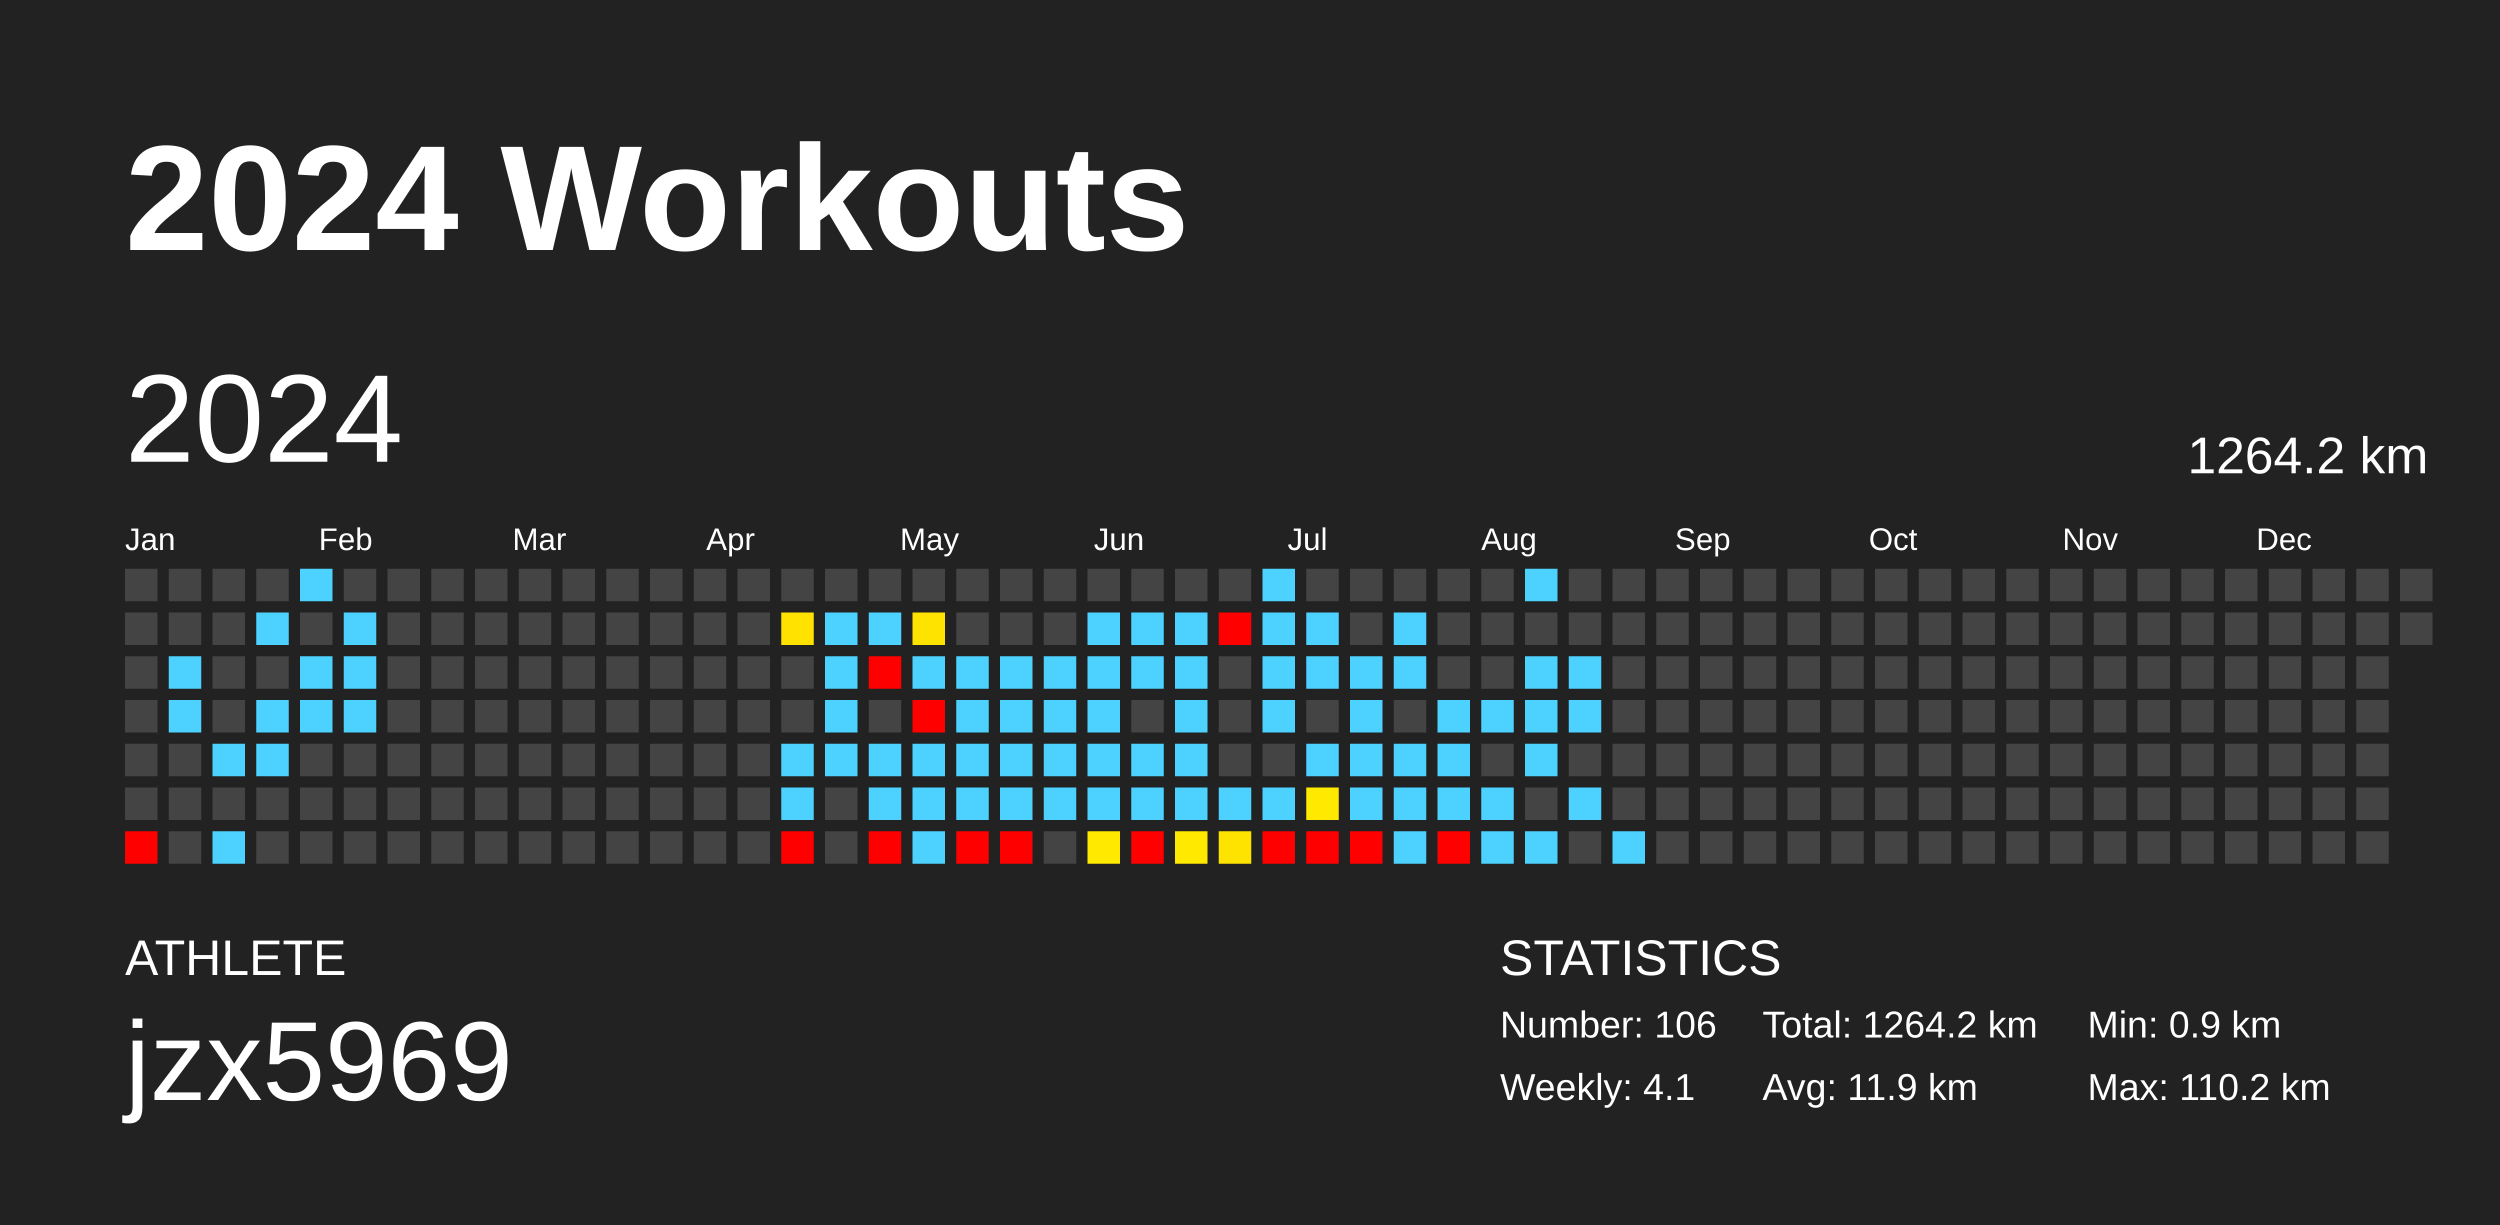
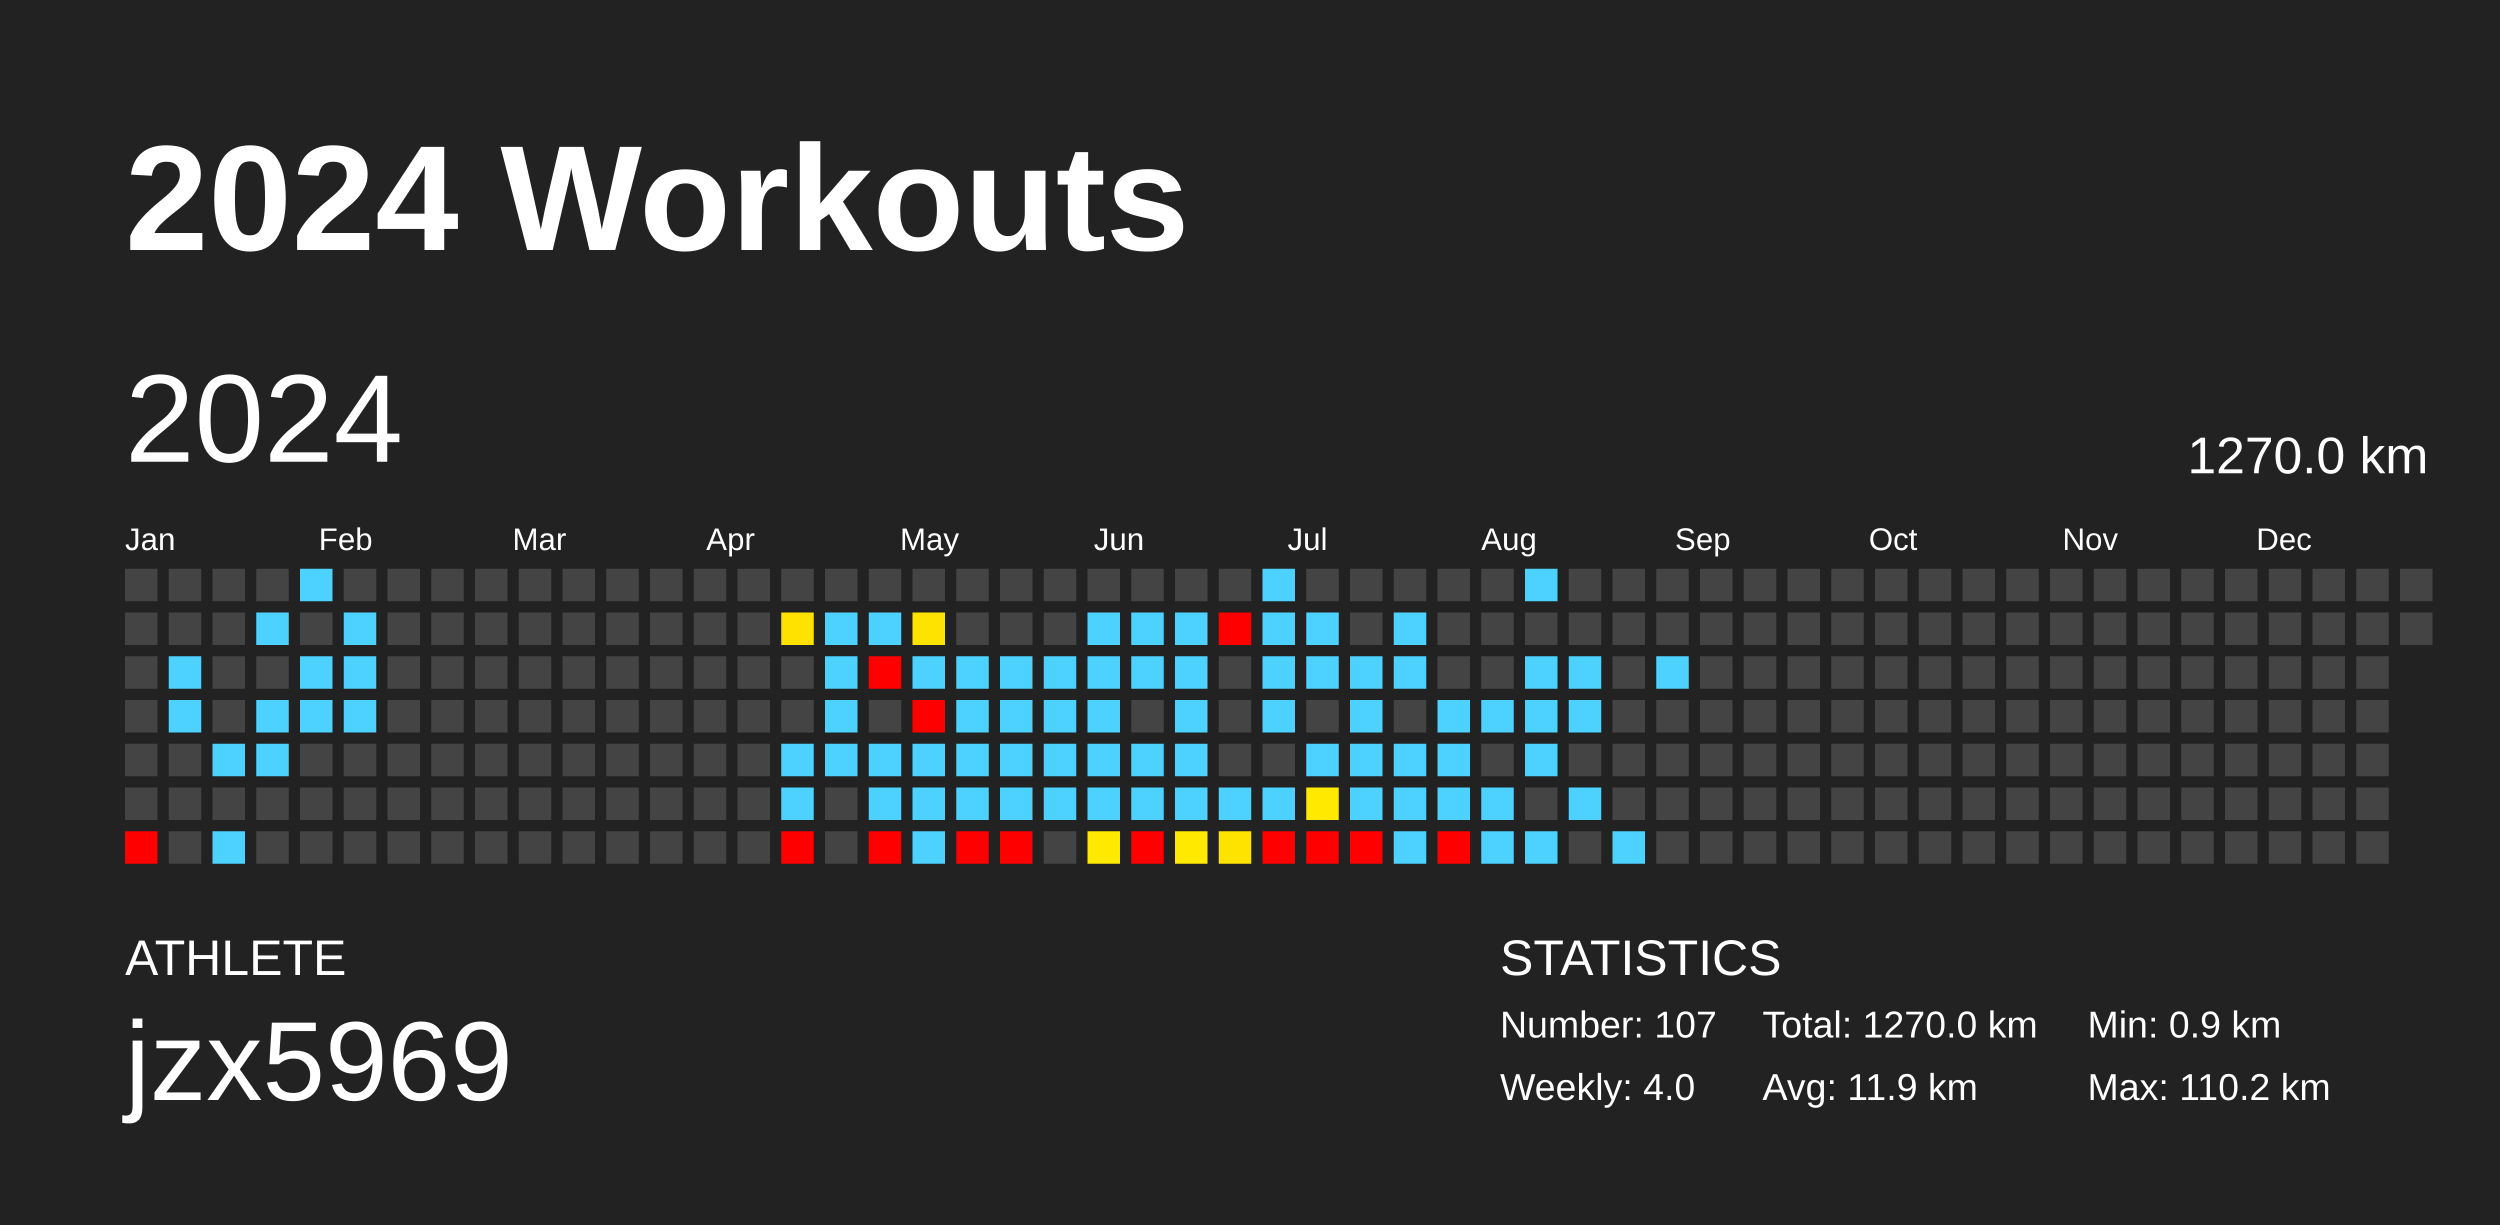
<svg xmlns="http://www.w3.org/2000/svg" baseProfile="full" height="98mm" version="1.1" viewBox="0,0,200,98" width="200mm">
  <defs />
  <rect fill="#222222" height="98" width="200" x="0" y="0" />
  <text fill="#FFFFFF" style="font-size:12px; font-family:Arial; font-weight:bold;" x="10" y="20">2024 Workouts</text>
  <text fill="#FFFFFF" style="font-size:4px; font-family:Arial" x="10" y="78">ATHLETE</text>
  <text fill="#FFFFFF" style="font-size:9px; font-family:Arial" x="10" y="88">jzx5969</text>
  <text fill="#FFFFFF" style="font-size:4px; font-family:Arial" x="120" y="78">STATISTICS</text>
-   <text fill="#FFFFFF" style="font-size:3px; font-family:Arial" x="120" y="83">Number: 106</text>
-   <text fill="#FFFFFF" style="font-size:3px; font-family:Arial" x="120" y="88">Weekly: 4.1</text>
-   <text fill="#FFFFFF" style="font-size:3px; font-family:Arial" x="141" y="83">Total: 1264.2 km</text>
+   <text fill="#FFFFFF" style="font-size:3px; font-family:Arial" x="120" y="83">Number: 107</text>
+   <text fill="#FFFFFF" style="font-size:3px; font-family:Arial" x="120" y="88">Weekly: 4.0</text>
+   <text fill="#FFFFFF" style="font-size:3px; font-family:Arial" x="141" y="83">Total: 1270.0 km</text>
  <text fill="#FFFFFF" style="font-size:3px; font-family:Arial" x="141" y="88">Avg: 11.9 km</text>
  <text fill="#FFFFFF" style="font-size:3px; font-family:Arial" x="167" y="83">Min: 0.9 km</text>
  <text fill="#FFFFFF" style="font-size:3px; font-family:Arial" x="167" y="88">Max: 110.2 km</text>
  <text dominant-baseline="hanging" fill="#FFFFFF" style="font-size:10.0px; font-family:Arial;" x="10" y="30">2024</text>
-   <text dominant-baseline="hanging" fill="#FFFFFF" style="font-size:4.125px; font-family:Arial;" x="175" y="35">1264.2 km</text>
+   <text dominant-baseline="hanging" fill="#FFFFFF" style="font-size:4.125px; font-family:Arial;" x="175" y="35">1270.0 km</text>
  <text fill="#FFFFFF" style="font-size:2.5px; font-family:Arial" x="10.0" y="44">Jan</text>
  <text fill="#FFFFFF" style="font-size:2.5px; font-family:Arial" x="25.5" y="44">Feb</text>
  <text fill="#FFFFFF" style="font-size:2.5px; font-family:Arial" x="41.0" y="44">Mar</text>
  <text fill="#FFFFFF" style="font-size:2.5px; font-family:Arial" x="56.5" y="44">Apr</text>
  <text fill="#FFFFFF" style="font-size:2.5px; font-family:Arial" x="72.0" y="44">May</text>
  <text fill="#FFFFFF" style="font-size:2.5px; font-family:Arial" x="87.5" y="44">Jun</text>
  <text fill="#FFFFFF" style="font-size:2.5px; font-family:Arial" x="103.0" y="44">Jul</text>
  <text fill="#FFFFFF" style="font-size:2.5px; font-family:Arial" x="118.5" y="44">Aug</text>
  <text fill="#FFFFFF" style="font-size:2.5px; font-family:Arial" x="134.0" y="44">Sep</text>
  <text fill="#FFFFFF" style="font-size:2.5px; font-family:Arial" x="149.5" y="44">Oct</text>
  <text fill="#FFFFFF" style="font-size:2.5px; font-family:Arial" x="165.0" y="44">Nov</text>
  <text fill="#FFFFFF" style="font-size:2.5px; font-family:Arial" x="180.5" y="44">Dec</text>
  <rect fill="#444444" height="2.6" width="2.6" x="10.0" y="45.5" />
  <rect fill="#444444" height="2.6" width="2.6" x="10.0" y="49.0" />
  <rect fill="#444444" height="2.6" width="2.6" x="10.0" y="52.5" />
  <rect fill="#444444" height="2.6" width="2.6" x="10.0" y="56.0" />
  <rect fill="#444444" height="2.6" width="2.6" x="10.0" y="59.5" />
  <rect fill="#444444" height="2.6" width="2.6" x="10.0" y="63.0" />
  <rect fill="red" height="2.6" width="2.6" x="10.0" y="66.5" />
  <rect fill="#444444" height="2.6" width="2.6" x="13.5" y="45.5" />
  <rect fill="#444444" height="2.6" width="2.6" x="13.5" y="49.0" />
  <rect fill="#4dd2ff" height="2.6" width="2.6" x="13.5" y="52.5" />
  <rect fill="#4dd2ff" height="2.6" width="2.6" x="13.5" y="56.0" />
  <rect fill="#444444" height="2.6" width="2.6" x="13.5" y="59.5" />
  <rect fill="#444444" height="2.6" width="2.6" x="13.5" y="63.0" />
  <rect fill="#444444" height="2.6" width="2.6" x="13.5" y="66.5" />
  <rect fill="#444444" height="2.6" width="2.6" x="17.0" y="45.5" />
  <rect fill="#444444" height="2.6" width="2.6" x="17.0" y="49.0" />
  <rect fill="#444444" height="2.6" width="2.6" x="17.0" y="52.5" />
  <rect fill="#444444" height="2.6" width="2.6" x="17.0" y="56.0" />
  <rect fill="#4dd2ff" height="2.6" width="2.6" x="17.0" y="59.5" />
  <rect fill="#444444" height="2.6" width="2.6" x="17.0" y="63.0" />
  <rect fill="#4dd2ff" height="2.6" width="2.6" x="17.0" y="66.5" />
  <rect fill="#444444" height="2.6" width="2.6" x="20.5" y="45.5" />
  <rect fill="#4dd2ff" height="2.6" width="2.6" x="20.5" y="49.0" />
  <rect fill="#444444" height="2.6" width="2.6" x="20.5" y="52.5" />
  <rect fill="#4dd2ff" height="2.6" width="2.6" x="20.5" y="56.0" />
  <rect fill="#4dd2ff" height="2.6" width="2.6" x="20.5" y="59.5" />
  <rect fill="#444444" height="2.6" width="2.6" x="20.5" y="63.0" />
  <rect fill="#444444" height="2.6" width="2.6" x="20.5" y="66.5" />
  <rect fill="#4dd2ff" height="2.6" width="2.6" x="24.0" y="45.5" />
  <rect fill="#444444" height="2.6" width="2.6" x="24.0" y="49.0" />
  <rect fill="#4dd2ff" height="2.6" width="2.6" x="24.0" y="52.5" />
  <rect fill="#4dd2ff" height="2.6" width="2.6" x="24.0" y="56.0" />
  <rect fill="#444444" height="2.6" width="2.6" x="24.0" y="59.5" />
  <rect fill="#444444" height="2.6" width="2.6" x="24.0" y="63.0" />
  <rect fill="#444444" height="2.6" width="2.6" x="24.0" y="66.5" />
  <rect fill="#444444" height="2.6" width="2.6" x="27.5" y="45.5" />
  <rect fill="#4dd2ff" height="2.6" width="2.6" x="27.5" y="49.0" />
  <rect fill="#4dd2ff" height="2.6" width="2.6" x="27.5" y="52.5" />
  <rect fill="#4dd2ff" height="2.6" width="2.6" x="27.5" y="56.0" />
  <rect fill="#444444" height="2.6" width="2.6" x="27.5" y="59.5" />
  <rect fill="#444444" height="2.6" width="2.6" x="27.5" y="63.0" />
  <rect fill="#444444" height="2.6" width="2.6" x="27.5" y="66.5" />
  <rect fill="#444444" height="2.6" width="2.6" x="31.0" y="45.5" />
  <rect fill="#444444" height="2.6" width="2.6" x="31.0" y="49.0" />
  <rect fill="#444444" height="2.6" width="2.6" x="31.0" y="52.5" />
  <rect fill="#444444" height="2.6" width="2.6" x="31.0" y="56.0" />
  <rect fill="#444444" height="2.6" width="2.6" x="31.0" y="59.5" />
  <rect fill="#444444" height="2.6" width="2.6" x="31.0" y="63.0" />
  <rect fill="#444444" height="2.6" width="2.6" x="31.0" y="66.5" />
  <rect fill="#444444" height="2.6" width="2.6" x="34.5" y="45.5" />
  <rect fill="#444444" height="2.6" width="2.6" x="34.5" y="49.0" />
  <rect fill="#444444" height="2.6" width="2.6" x="34.5" y="52.5" />
  <rect fill="#444444" height="2.6" width="2.6" x="34.5" y="56.0" />
  <rect fill="#444444" height="2.6" width="2.6" x="34.5" y="59.5" />
  <rect fill="#444444" height="2.6" width="2.6" x="34.5" y="63.0" />
  <rect fill="#444444" height="2.6" width="2.6" x="34.5" y="66.5" />
  <rect fill="#444444" height="2.6" width="2.6" x="38.0" y="45.5" />
  <rect fill="#444444" height="2.6" width="2.6" x="38.0" y="49.0" />
  <rect fill="#444444" height="2.6" width="2.6" x="38.0" y="52.5" />
  <rect fill="#444444" height="2.6" width="2.6" x="38.0" y="56.0" />
  <rect fill="#444444" height="2.6" width="2.6" x="38.0" y="59.5" />
  <rect fill="#444444" height="2.6" width="2.6" x="38.0" y="63.0" />
  <rect fill="#444444" height="2.6" width="2.6" x="38.0" y="66.5" />
  <rect fill="#444444" height="2.6" width="2.6" x="41.5" y="45.5" />
  <rect fill="#444444" height="2.6" width="2.6" x="41.5" y="49.0" />
  <rect fill="#444444" height="2.6" width="2.6" x="41.5" y="52.5" />
  <rect fill="#444444" height="2.6" width="2.6" x="41.5" y="56.0" />
  <rect fill="#444444" height="2.6" width="2.6" x="41.5" y="59.5" />
  <rect fill="#444444" height="2.6" width="2.6" x="41.5" y="63.0" />
  <rect fill="#444444" height="2.6" width="2.6" x="41.5" y="66.5" />
  <rect fill="#444444" height="2.6" width="2.6" x="45.0" y="45.5" />
  <rect fill="#444444" height="2.6" width="2.6" x="45.0" y="49.0" />
  <rect fill="#444444" height="2.6" width="2.6" x="45.0" y="52.5" />
  <rect fill="#444444" height="2.6" width="2.6" x="45.0" y="56.0" />
  <rect fill="#444444" height="2.6" width="2.6" x="45.0" y="59.5" />
  <rect fill="#444444" height="2.6" width="2.6" x="45.0" y="63.0" />
  <rect fill="#444444" height="2.6" width="2.6" x="45.0" y="66.5" />
  <rect fill="#444444" height="2.6" width="2.6" x="48.5" y="45.5" />
  <rect fill="#444444" height="2.6" width="2.6" x="48.5" y="49.0" />
  <rect fill="#444444" height="2.6" width="2.6" x="48.5" y="52.5" />
  <rect fill="#444444" height="2.6" width="2.6" x="48.5" y="56.0" />
  <rect fill="#444444" height="2.6" width="2.6" x="48.5" y="59.5" />
  <rect fill="#444444" height="2.6" width="2.6" x="48.5" y="63.0" />
  <rect fill="#444444" height="2.6" width="2.6" x="48.5" y="66.5" />
  <rect fill="#444444" height="2.6" width="2.6" x="52.0" y="45.5" />
  <rect fill="#444444" height="2.6" width="2.6" x="52.0" y="49.0" />
  <rect fill="#444444" height="2.6" width="2.6" x="52.0" y="52.5" />
  <rect fill="#444444" height="2.6" width="2.6" x="52.0" y="56.0" />
  <rect fill="#444444" height="2.6" width="2.6" x="52.0" y="59.5" />
  <rect fill="#444444" height="2.6" width="2.6" x="52.0" y="63.0" />
  <rect fill="#444444" height="2.6" width="2.6" x="52.0" y="66.5" />
  <rect fill="#444444" height="2.6" width="2.6" x="55.5" y="45.5" />
  <rect fill="#444444" height="2.6" width="2.6" x="55.5" y="49.0" />
  <rect fill="#444444" height="2.6" width="2.6" x="55.5" y="52.5" />
  <rect fill="#444444" height="2.6" width="2.6" x="55.5" y="56.0" />
  <rect fill="#444444" height="2.6" width="2.6" x="55.5" y="59.5" />
  <rect fill="#444444" height="2.6" width="2.6" x="55.5" y="63.0" />
  <rect fill="#444444" height="2.6" width="2.6" x="55.5" y="66.5" />
  <rect fill="#444444" height="2.6" width="2.6" x="59.0" y="45.5" />
  <rect fill="#444444" height="2.6" width="2.6" x="59.0" y="49.0" />
  <rect fill="#444444" height="2.6" width="2.6" x="59.0" y="52.5" />
  <rect fill="#444444" height="2.6" width="2.6" x="59.0" y="56.0" />
  <rect fill="#444444" height="2.6" width="2.6" x="59.0" y="59.5" />
  <rect fill="#444444" height="2.6" width="2.6" x="59.0" y="63.0" />
  <rect fill="#444444" height="2.6" width="2.6" x="59.0" y="66.5" />
  <rect fill="#444444" height="2.6" width="2.6" x="62.5" y="45.5" />
  <rect fill="#ffe200" height="2.6" width="2.6" x="62.5" y="49.0" />
  <rect fill="#444444" height="2.6" width="2.6" x="62.5" y="52.5" />
  <rect fill="#444444" height="2.6" width="2.6" x="62.5" y="56.0" />
  <rect fill="#4dd2ff" height="2.6" width="2.6" x="62.5" y="59.5" />
  <rect fill="#4dd2ff" height="2.6" width="2.6" x="62.5" y="63.0" />
  <rect fill="red" height="2.6" width="2.6" x="62.5" y="66.5" />
  <rect fill="#444444" height="2.6" width="2.6" x="66.0" y="45.5" />
  <rect fill="#4dd2ff" height="2.6" width="2.6" x="66.0" y="49.0" />
  <rect fill="#4dd2ff" height="2.6" width="2.6" x="66.0" y="52.5" />
  <rect fill="#4dd2ff" height="2.6" width="2.6" x="66.0" y="56.0" />
  <rect fill="#4dd2ff" height="2.6" width="2.6" x="66.0" y="59.5" />
  <rect fill="#444444" height="2.6" width="2.6" x="66.0" y="63.0" />
  <rect fill="#444444" height="2.6" width="2.6" x="66.0" y="66.5" />
  <rect fill="#444444" height="2.6" width="2.6" x="69.5" y="45.5" />
  <rect fill="#4dd2ff" height="2.6" width="2.6" x="69.5" y="49.0" />
  <rect fill="red" height="2.6" width="2.6" x="69.5" y="52.5" />
  <rect fill="#444444" height="2.6" width="2.6" x="69.5" y="56.0" />
  <rect fill="#4dd2ff" height="2.6" width="2.6" x="69.5" y="59.5" />
  <rect fill="#4dd2ff" height="2.6" width="2.6" x="69.5" y="63.0" />
  <rect fill="red" height="2.6" width="2.6" x="69.5" y="66.5" />
  <rect fill="#444444" height="2.6" width="2.6" x="73.0" y="45.5" />
  <rect fill="#ffe300" height="2.6" width="2.6" x="73.0" y="49.0" />
  <rect fill="#4dd2ff" height="2.6" width="2.6" x="73.0" y="52.5" />
  <rect fill="red" height="2.6" width="2.6" x="73.0" y="56.0" />
  <rect fill="#4dd2ff" height="2.6" width="2.6" x="73.0" y="59.5" />
  <rect fill="#4dd2ff" height="2.6" width="2.6" x="73.0" y="63.0" />
  <rect fill="#4dd2ff" height="2.6" width="2.6" x="73.0" y="66.5" />
  <rect fill="#444444" height="2.6" width="2.6" x="76.5" y="45.5" />
  <rect fill="#444444" height="2.6" width="2.6" x="76.5" y="49.0" />
  <rect fill="#4dd2ff" height="2.6" width="2.6" x="76.5" y="52.5" />
  <rect fill="#4dd2ff" height="2.6" width="2.6" x="76.5" y="56.0" />
  <rect fill="#4dd2ff" height="2.6" width="2.6" x="76.5" y="59.5" />
  <rect fill="#4dd2ff" height="2.6" width="2.6" x="76.5" y="63.0" />
  <rect fill="red" height="2.6" width="2.6" x="76.5" y="66.5" />
  <rect fill="#444444" height="2.6" width="2.6" x="80.0" y="45.5" />
  <rect fill="#444444" height="2.6" width="2.6" x="80.0" y="49.0" />
  <rect fill="#4dd2ff" height="2.6" width="2.6" x="80.0" y="52.5" />
  <rect fill="#4dd2ff" height="2.6" width="2.6" x="80.0" y="56.0" />
  <rect fill="#4dd2ff" height="2.6" width="2.6" x="80.0" y="59.5" />
  <rect fill="#4dd2ff" height="2.6" width="2.6" x="80.0" y="63.0" />
  <rect fill="red" height="2.6" width="2.6" x="80.0" y="66.5" />
  <rect fill="#444444" height="2.6" width="2.6" x="83.5" y="45.5" />
  <rect fill="#444444" height="2.6" width="2.6" x="83.5" y="49.0" />
  <rect fill="#4dd2ff" height="2.6" width="2.6" x="83.5" y="52.5" />
  <rect fill="#4dd2ff" height="2.6" width="2.6" x="83.5" y="56.0" />
  <rect fill="#4dd2ff" height="2.6" width="2.6" x="83.5" y="59.5" />
  <rect fill="#4dd2ff" height="2.6" width="2.6" x="83.5" y="63.0" />
  <rect fill="#444444" height="2.6" width="2.6" x="83.5" y="66.5" />
  <rect fill="#444444" height="2.6" width="2.6" x="87.0" y="45.5" />
  <rect fill="#4dd2ff" height="2.6" width="2.6" x="87.0" y="49.0" />
  <rect fill="#4dd2ff" height="2.6" width="2.6" x="87.0" y="52.5" />
  <rect fill="#4dd2ff" height="2.6" width="2.6" x="87.0" y="56.0" />
  <rect fill="#4dd2ff" height="2.6" width="2.6" x="87.0" y="59.5" />
  <rect fill="#4dd2ff" height="2.6" width="2.6" x="87.0" y="63.0" />
  <rect fill="#ffe900" height="2.6" width="2.6" x="87.0" y="66.5" />
  <rect fill="#444444" height="2.6" width="2.6" x="90.5" y="45.5" />
  <rect fill="#4dd2ff" height="2.6" width="2.6" x="90.5" y="49.0" />
  <rect fill="#4dd2ff" height="2.6" width="2.6" x="90.5" y="52.5" />
  <rect fill="#444444" height="2.6" width="2.6" x="90.5" y="56.0" />
  <rect fill="#4dd2ff" height="2.6" width="2.6" x="90.5" y="59.5" />
  <rect fill="#4dd2ff" height="2.6" width="2.6" x="90.5" y="63.0" />
  <rect fill="red" height="2.6" width="2.6" x="90.5" y="66.5" />
  <rect fill="#444444" height="2.6" width="2.6" x="94.0" y="45.5" />
  <rect fill="#4dd2ff" height="2.6" width="2.6" x="94.0" y="49.0" />
  <rect fill="#4dd2ff" height="2.6" width="2.6" x="94.0" y="52.5" />
  <rect fill="#4dd2ff" height="2.6" width="2.6" x="94.0" y="56.0" />
  <rect fill="#4dd2ff" height="2.6" width="2.6" x="94.0" y="59.5" />
  <rect fill="#4dd2ff" height="2.6" width="2.6" x="94.0" y="63.0" />
  <rect fill="#ffe900" height="2.6" width="2.6" x="94.0" y="66.5" />
  <rect fill="#444444" height="2.6" width="2.6" x="97.5" y="45.5" />
  <rect fill="red" height="2.6" width="2.6" x="97.5" y="49.0" />
  <rect fill="#444444" height="2.6" width="2.6" x="97.5" y="52.5" />
  <rect fill="#444444" height="2.6" width="2.6" x="97.5" y="56.0" />
  <rect fill="#444444" height="2.6" width="2.6" x="97.5" y="59.5" />
  <rect fill="#4dd2ff" height="2.6" width="2.6" x="97.5" y="63.0" />
  <rect fill="#ffe300" height="2.6" width="2.6" x="97.5" y="66.5" />
  <rect fill="#4dd2ff" height="2.6" width="2.6" x="101.0" y="45.5" />
  <rect fill="#4dd2ff" height="2.6" width="2.6" x="101.0" y="49.0" />
  <rect fill="#4dd2ff" height="2.6" width="2.6" x="101.0" y="52.5" />
  <rect fill="#4dd2ff" height="2.6" width="2.6" x="101.0" y="56.0" />
  <rect fill="#444444" height="2.6" width="2.6" x="101.0" y="59.5" />
  <rect fill="#4dd2ff" height="2.6" width="2.6" x="101.0" y="63.0" />
  <rect fill="red" height="2.6" width="2.6" x="101.0" y="66.5" />
  <rect fill="#444444" height="2.6" width="2.6" x="104.5" y="45.5" />
  <rect fill="#4dd2ff" height="2.6" width="2.6" x="104.5" y="49.0" />
  <rect fill="#4dd2ff" height="2.6" width="2.6" x="104.5" y="52.5" />
  <rect fill="#444444" height="2.6" width="2.6" x="104.5" y="56.0" />
  <rect fill="#4dd2ff" height="2.6" width="2.6" x="104.5" y="59.5" />
  <rect fill="#ffe900" height="2.6" width="2.6" x="104.5" y="63.0" />
  <rect fill="red" height="2.6" width="2.6" x="104.5" y="66.5" />
  <rect fill="#444444" height="2.6" width="2.6" x="108.0" y="45.5" />
  <rect fill="#444444" height="2.6" width="2.6" x="108.0" y="49.0" />
  <rect fill="#4dd2ff" height="2.6" width="2.6" x="108.0" y="52.5" />
  <rect fill="#4dd2ff" height="2.6" width="2.6" x="108.0" y="56.0" />
  <rect fill="#4dd2ff" height="2.6" width="2.6" x="108.0" y="59.5" />
  <rect fill="#4dd2ff" height="2.6" width="2.6" x="108.0" y="63.0" />
  <rect fill="red" height="2.6" width="2.6" x="108.0" y="66.5" />
  <rect fill="#444444" height="2.6" width="2.6" x="111.5" y="45.5" />
  <rect fill="#4dd2ff" height="2.6" width="2.6" x="111.5" y="49.0" />
  <rect fill="#4dd2ff" height="2.6" width="2.6" x="111.5" y="52.5" />
  <rect fill="#444444" height="2.6" width="2.6" x="111.5" y="56.0" />
  <rect fill="#4dd2ff" height="2.6" width="2.6" x="111.5" y="59.5" />
  <rect fill="#4dd2ff" height="2.6" width="2.6" x="111.5" y="63.0" />
  <rect fill="#4dd2ff" height="2.6" width="2.6" x="111.5" y="66.5" />
  <rect fill="#444444" height="2.6" width="2.6" x="115.0" y="45.5" />
  <rect fill="#444444" height="2.6" width="2.6" x="115.0" y="49.0" />
  <rect fill="#444444" height="2.6" width="2.6" x="115.0" y="52.5" />
  <rect fill="#4dd2ff" height="2.6" width="2.6" x="115.0" y="56.0" />
  <rect fill="#4dd2ff" height="2.6" width="2.6" x="115.0" y="59.5" />
  <rect fill="#4dd2ff" height="2.6" width="2.6" x="115.0" y="63.0" />
  <rect fill="red" height="2.6" width="2.6" x="115.0" y="66.5" />
  <rect fill="#444444" height="2.6" width="2.6" x="118.5" y="45.5" />
  <rect fill="#444444" height="2.6" width="2.6" x="118.5" y="49.0" />
  <rect fill="#444444" height="2.6" width="2.6" x="118.5" y="52.5" />
  <rect fill="#4dd2ff" height="2.6" width="2.6" x="118.5" y="56.0" />
  <rect fill="#444444" height="2.6" width="2.6" x="118.5" y="59.5" />
  <rect fill="#4dd2ff" height="2.6" width="2.6" x="118.5" y="63.0" />
  <rect fill="#4dd2ff" height="2.6" width="2.6" x="118.5" y="66.5" />
  <rect fill="#4dd2ff" height="2.6" width="2.6" x="122.0" y="45.5" />
  <rect fill="#444444" height="2.6" width="2.6" x="122.0" y="49.0" />
  <rect fill="#4dd2ff" height="2.6" width="2.6" x="122.0" y="52.5" />
  <rect fill="#4dd2ff" height="2.6" width="2.6" x="122.0" y="56.0" />
  <rect fill="#4dd2ff" height="2.6" width="2.6" x="122.0" y="59.5" />
  <rect fill="#444444" height="2.6" width="2.6" x="122.0" y="63.0" />
  <rect fill="#4dd2ff" height="2.6" width="2.6" x="122.0" y="66.5" />
  <rect fill="#444444" height="2.6" width="2.6" x="125.5" y="45.5" />
  <rect fill="#444444" height="2.6" width="2.6" x="125.5" y="49.0" />
  <rect fill="#4dd2ff" height="2.6" width="2.6" x="125.5" y="52.5" />
  <rect fill="#4dd2ff" height="2.6" width="2.6" x="125.5" y="56.0" />
  <rect fill="#444444" height="2.6" width="2.6" x="125.5" y="59.5" />
  <rect fill="#4dd2ff" height="2.6" width="2.6" x="125.5" y="63.0" />
  <rect fill="#444444" height="2.6" width="2.6" x="125.5" y="66.5" />
  <rect fill="#444444" height="2.6" width="2.6" x="129.0" y="45.5" />
  <rect fill="#444444" height="2.6" width="2.6" x="129.0" y="49.0" />
  <rect fill="#444444" height="2.6" width="2.6" x="129.0" y="52.5" />
  <rect fill="#444444" height="2.6" width="2.6" x="129.0" y="56.0" />
  <rect fill="#444444" height="2.6" width="2.6" x="129.0" y="59.5" />
  <rect fill="#444444" height="2.6" width="2.6" x="129.0" y="63.0" />
  <rect fill="#4dd2ff" height="2.6" width="2.6" x="129.0" y="66.5" />
  <rect fill="#444444" height="2.6" width="2.6" x="132.5" y="45.5" />
  <rect fill="#444444" height="2.6" width="2.6" x="132.5" y="49.0" />
-   <rect fill="#444444" height="2.6" width="2.6" x="132.5" y="52.5" />
+   <rect fill="#4dd2ff" height="2.6" width="2.6" x="132.5" y="52.5" />
  <rect fill="#444444" height="2.6" width="2.6" x="132.5" y="56.0" />
  <rect fill="#444444" height="2.6" width="2.6" x="132.5" y="59.5" />
  <rect fill="#444444" height="2.6" width="2.6" x="132.5" y="63.0" />
  <rect fill="#444444" height="2.6" width="2.6" x="132.5" y="66.5" />
  <rect fill="#444444" height="2.6" width="2.6" x="136.0" y="45.5" />
  <rect fill="#444444" height="2.6" width="2.6" x="136.0" y="49.0" />
  <rect fill="#444444" height="2.6" width="2.6" x="136.0" y="52.5" />
  <rect fill="#444444" height="2.6" width="2.6" x="136.0" y="56.0" />
  <rect fill="#444444" height="2.6" width="2.6" x="136.0" y="59.5" />
  <rect fill="#444444" height="2.6" width="2.6" x="136.0" y="63.0" />
  <rect fill="#444444" height="2.6" width="2.6" x="136.0" y="66.5" />
  <rect fill="#444444" height="2.6" width="2.6" x="139.5" y="45.5" />
  <rect fill="#444444" height="2.6" width="2.6" x="139.5" y="49.0" />
  <rect fill="#444444" height="2.6" width="2.6" x="139.5" y="52.5" />
  <rect fill="#444444" height="2.6" width="2.6" x="139.5" y="56.0" />
  <rect fill="#444444" height="2.6" width="2.6" x="139.5" y="59.5" />
  <rect fill="#444444" height="2.6" width="2.6" x="139.5" y="63.0" />
  <rect fill="#444444" height="2.6" width="2.6" x="139.5" y="66.5" />
  <rect fill="#444444" height="2.6" width="2.6" x="143.0" y="45.5" />
  <rect fill="#444444" height="2.6" width="2.6" x="143.0" y="49.0" />
  <rect fill="#444444" height="2.6" width="2.6" x="143.0" y="52.5" />
  <rect fill="#444444" height="2.6" width="2.6" x="143.0" y="56.0" />
  <rect fill="#444444" height="2.6" width="2.6" x="143.0" y="59.5" />
  <rect fill="#444444" height="2.6" width="2.6" x="143.0" y="63.0" />
  <rect fill="#444444" height="2.6" width="2.6" x="143.0" y="66.5" />
  <rect fill="#444444" height="2.6" width="2.6" x="146.5" y="45.5" />
  <rect fill="#444444" height="2.6" width="2.6" x="146.5" y="49.0" />
  <rect fill="#444444" height="2.6" width="2.6" x="146.5" y="52.5" />
  <rect fill="#444444" height="2.6" width="2.6" x="146.5" y="56.0" />
  <rect fill="#444444" height="2.6" width="2.6" x="146.5" y="59.5" />
  <rect fill="#444444" height="2.6" width="2.6" x="146.5" y="63.0" />
  <rect fill="#444444" height="2.6" width="2.6" x="146.5" y="66.5" />
  <rect fill="#444444" height="2.6" width="2.6" x="150.0" y="45.5" />
  <rect fill="#444444" height="2.6" width="2.6" x="150.0" y="49.0" />
  <rect fill="#444444" height="2.6" width="2.6" x="150.0" y="52.5" />
  <rect fill="#444444" height="2.6" width="2.6" x="150.0" y="56.0" />
  <rect fill="#444444" height="2.6" width="2.6" x="150.0" y="59.5" />
  <rect fill="#444444" height="2.6" width="2.6" x="150.0" y="63.0" />
  <rect fill="#444444" height="2.6" width="2.6" x="150.0" y="66.5" />
  <rect fill="#444444" height="2.6" width="2.6" x="153.5" y="45.5" />
  <rect fill="#444444" height="2.6" width="2.6" x="153.5" y="49.0" />
  <rect fill="#444444" height="2.6" width="2.6" x="153.5" y="52.5" />
  <rect fill="#444444" height="2.6" width="2.6" x="153.5" y="56.0" />
  <rect fill="#444444" height="2.6" width="2.6" x="153.5" y="59.5" />
  <rect fill="#444444" height="2.6" width="2.6" x="153.5" y="63.0" />
  <rect fill="#444444" height="2.6" width="2.6" x="153.5" y="66.5" />
  <rect fill="#444444" height="2.6" width="2.6" x="157.0" y="45.5" />
  <rect fill="#444444" height="2.6" width="2.6" x="157.0" y="49.0" />
  <rect fill="#444444" height="2.6" width="2.6" x="157.0" y="52.5" />
  <rect fill="#444444" height="2.6" width="2.6" x="157.0" y="56.0" />
  <rect fill="#444444" height="2.6" width="2.6" x="157.0" y="59.5" />
  <rect fill="#444444" height="2.6" width="2.6" x="157.0" y="63.0" />
  <rect fill="#444444" height="2.6" width="2.6" x="157.0" y="66.5" />
  <rect fill="#444444" height="2.6" width="2.6" x="160.5" y="45.5" />
  <rect fill="#444444" height="2.6" width="2.6" x="160.5" y="49.0" />
  <rect fill="#444444" height="2.6" width="2.6" x="160.5" y="52.5" />
  <rect fill="#444444" height="2.6" width="2.6" x="160.5" y="56.0" />
  <rect fill="#444444" height="2.6" width="2.6" x="160.5" y="59.5" />
  <rect fill="#444444" height="2.6" width="2.6" x="160.5" y="63.0" />
  <rect fill="#444444" height="2.6" width="2.6" x="160.5" y="66.5" />
  <rect fill="#444444" height="2.6" width="2.6" x="164.0" y="45.5" />
  <rect fill="#444444" height="2.6" width="2.6" x="164.0" y="49.0" />
  <rect fill="#444444" height="2.6" width="2.6" x="164.0" y="52.5" />
  <rect fill="#444444" height="2.6" width="2.6" x="164.0" y="56.0" />
  <rect fill="#444444" height="2.6" width="2.6" x="164.0" y="59.5" />
  <rect fill="#444444" height="2.6" width="2.6" x="164.0" y="63.0" />
  <rect fill="#444444" height="2.6" width="2.6" x="164.0" y="66.5" />
  <rect fill="#444444" height="2.6" width="2.6" x="167.5" y="45.5" />
  <rect fill="#444444" height="2.6" width="2.6" x="167.5" y="49.0" />
  <rect fill="#444444" height="2.6" width="2.6" x="167.5" y="52.5" />
  <rect fill="#444444" height="2.6" width="2.6" x="167.5" y="56.0" />
  <rect fill="#444444" height="2.6" width="2.6" x="167.5" y="59.5" />
  <rect fill="#444444" height="2.6" width="2.6" x="167.5" y="63.0" />
  <rect fill="#444444" height="2.6" width="2.6" x="167.5" y="66.5" />
  <rect fill="#444444" height="2.6" width="2.6" x="171.0" y="45.5" />
  <rect fill="#444444" height="2.6" width="2.6" x="171.0" y="49.0" />
  <rect fill="#444444" height="2.6" width="2.6" x="171.0" y="52.5" />
  <rect fill="#444444" height="2.6" width="2.6" x="171.0" y="56.0" />
  <rect fill="#444444" height="2.6" width="2.6" x="171.0" y="59.5" />
  <rect fill="#444444" height="2.6" width="2.6" x="171.0" y="63.0" />
  <rect fill="#444444" height="2.6" width="2.6" x="171.0" y="66.5" />
  <rect fill="#444444" height="2.6" width="2.6" x="174.5" y="45.5" />
  <rect fill="#444444" height="2.6" width="2.6" x="174.5" y="49.0" />
  <rect fill="#444444" height="2.6" width="2.6" x="174.5" y="52.5" />
  <rect fill="#444444" height="2.6" width="2.6" x="174.5" y="56.0" />
  <rect fill="#444444" height="2.6" width="2.6" x="174.5" y="59.5" />
  <rect fill="#444444" height="2.6" width="2.6" x="174.5" y="63.0" />
  <rect fill="#444444" height="2.6" width="2.6" x="174.5" y="66.5" />
  <rect fill="#444444" height="2.6" width="2.6" x="178.0" y="45.5" />
  <rect fill="#444444" height="2.6" width="2.6" x="178.0" y="49.0" />
  <rect fill="#444444" height="2.6" width="2.6" x="178.0" y="52.5" />
  <rect fill="#444444" height="2.6" width="2.6" x="178.0" y="56.0" />
  <rect fill="#444444" height="2.6" width="2.6" x="178.0" y="59.5" />
  <rect fill="#444444" height="2.6" width="2.6" x="178.0" y="63.0" />
  <rect fill="#444444" height="2.6" width="2.6" x="178.0" y="66.5" />
  <rect fill="#444444" height="2.6" width="2.6" x="181.5" y="45.5" />
  <rect fill="#444444" height="2.6" width="2.6" x="181.5" y="49.0" />
  <rect fill="#444444" height="2.6" width="2.6" x="181.5" y="52.5" />
  <rect fill="#444444" height="2.6" width="2.6" x="181.5" y="56.0" />
  <rect fill="#444444" height="2.6" width="2.6" x="181.5" y="59.5" />
  <rect fill="#444444" height="2.6" width="2.6" x="181.5" y="63.0" />
  <rect fill="#444444" height="2.6" width="2.6" x="181.5" y="66.5" />
  <rect fill="#444444" height="2.6" width="2.6" x="185.0" y="45.5" />
  <rect fill="#444444" height="2.6" width="2.6" x="185.0" y="49.0" />
  <rect fill="#444444" height="2.6" width="2.6" x="185.0" y="52.5" />
  <rect fill="#444444" height="2.6" width="2.6" x="185.0" y="56.0" />
  <rect fill="#444444" height="2.6" width="2.6" x="185.0" y="59.5" />
  <rect fill="#444444" height="2.6" width="2.6" x="185.0" y="63.0" />
  <rect fill="#444444" height="2.6" width="2.6" x="185.0" y="66.5" />
  <rect fill="#444444" height="2.6" width="2.6" x="188.5" y="45.5" />
  <rect fill="#444444" height="2.6" width="2.6" x="188.5" y="49.0" />
  <rect fill="#444444" height="2.6" width="2.6" x="188.5" y="52.5" />
  <rect fill="#444444" height="2.6" width="2.6" x="188.5" y="56.0" />
  <rect fill="#444444" height="2.6" width="2.6" x="188.5" y="59.5" />
  <rect fill="#444444" height="2.6" width="2.6" x="188.5" y="63.0" />
  <rect fill="#444444" height="2.6" width="2.6" x="188.5" y="66.5" />
  <rect fill="#444444" height="2.6" width="2.6" x="192.0" y="45.5" />
  <rect fill="#444444" height="2.6" width="2.6" x="192.0" y="49.0" />
</svg>
